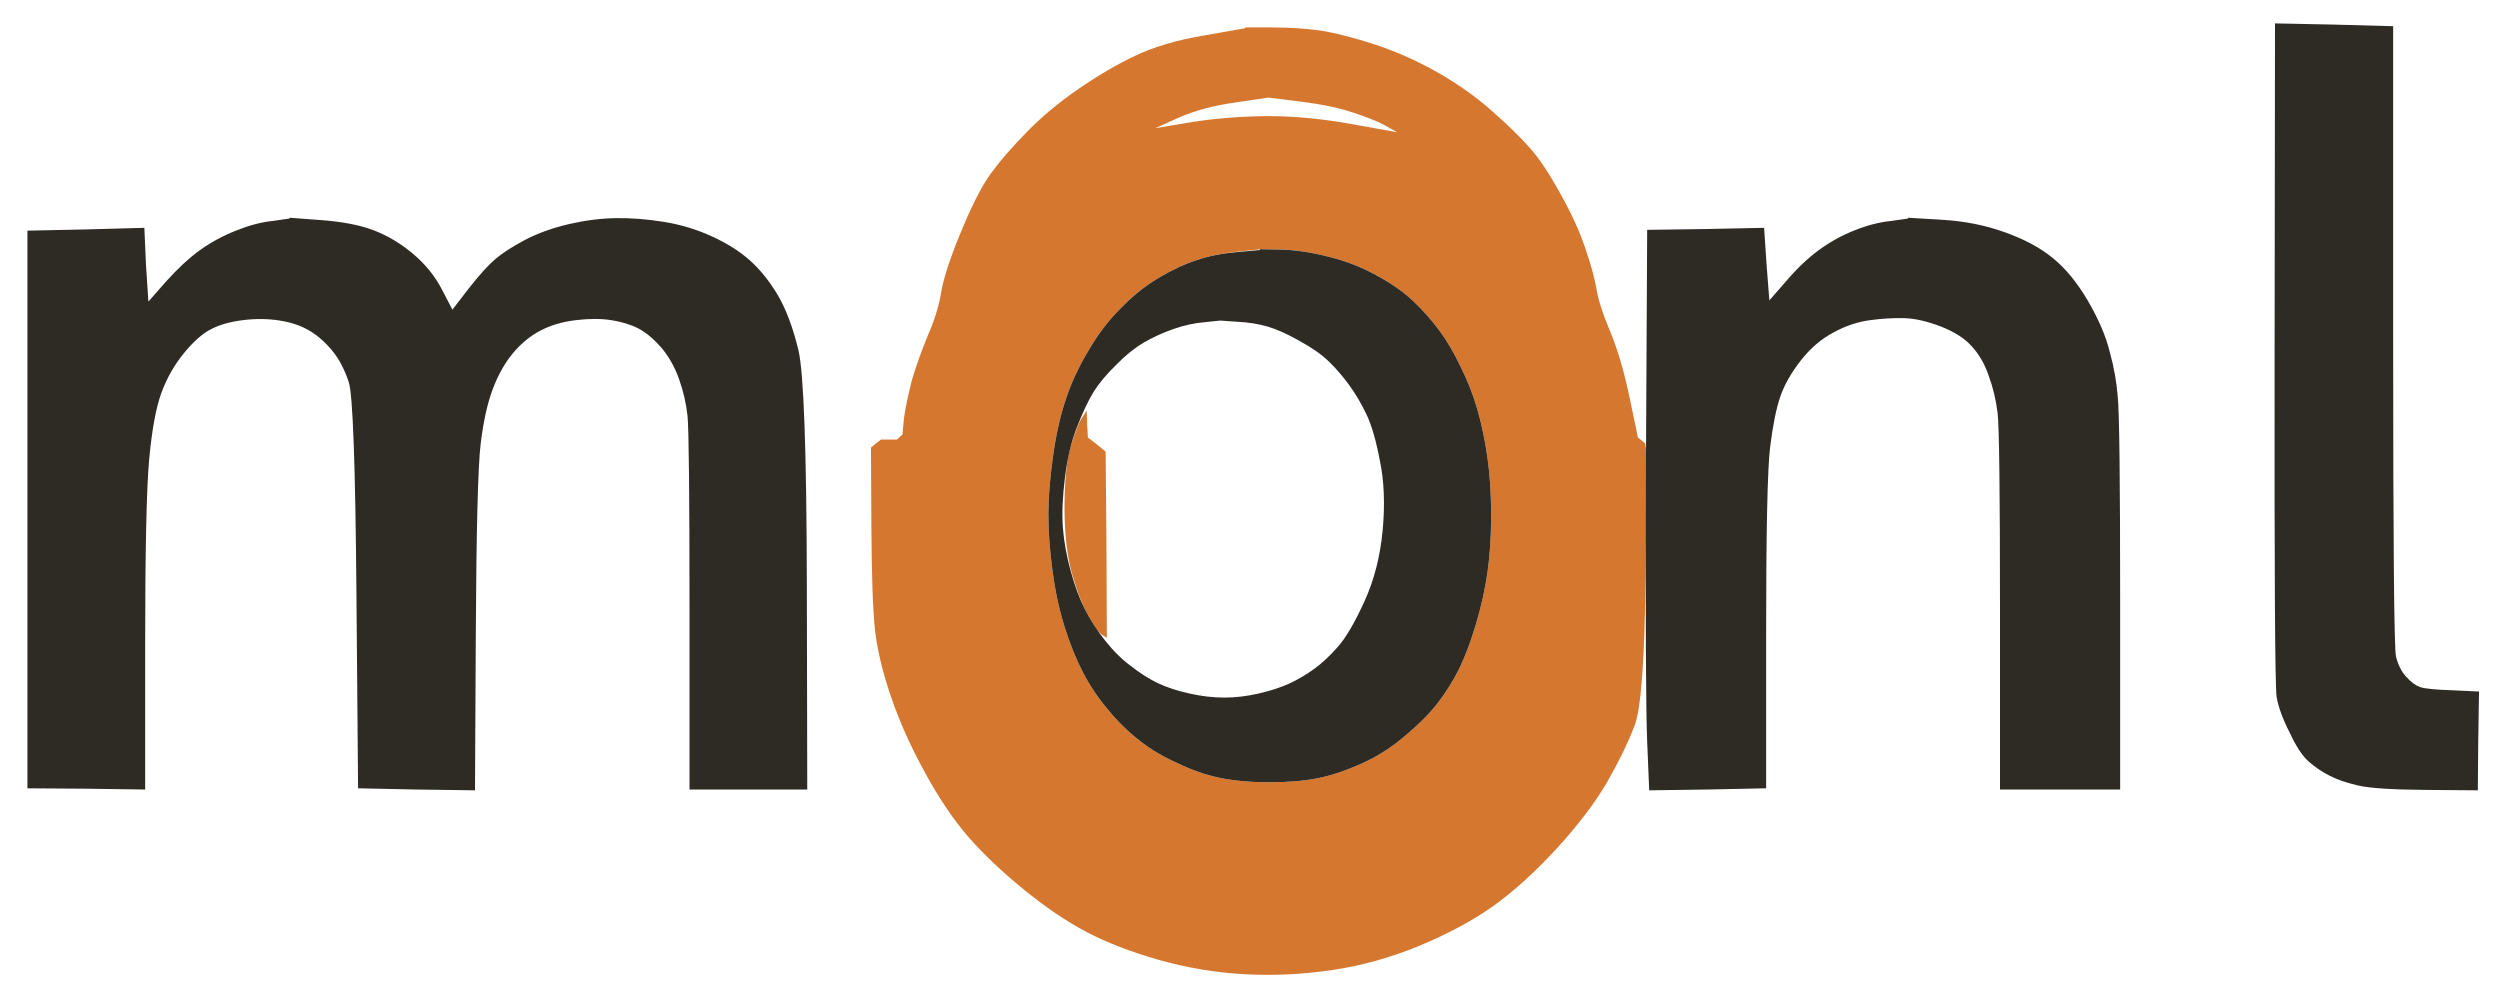
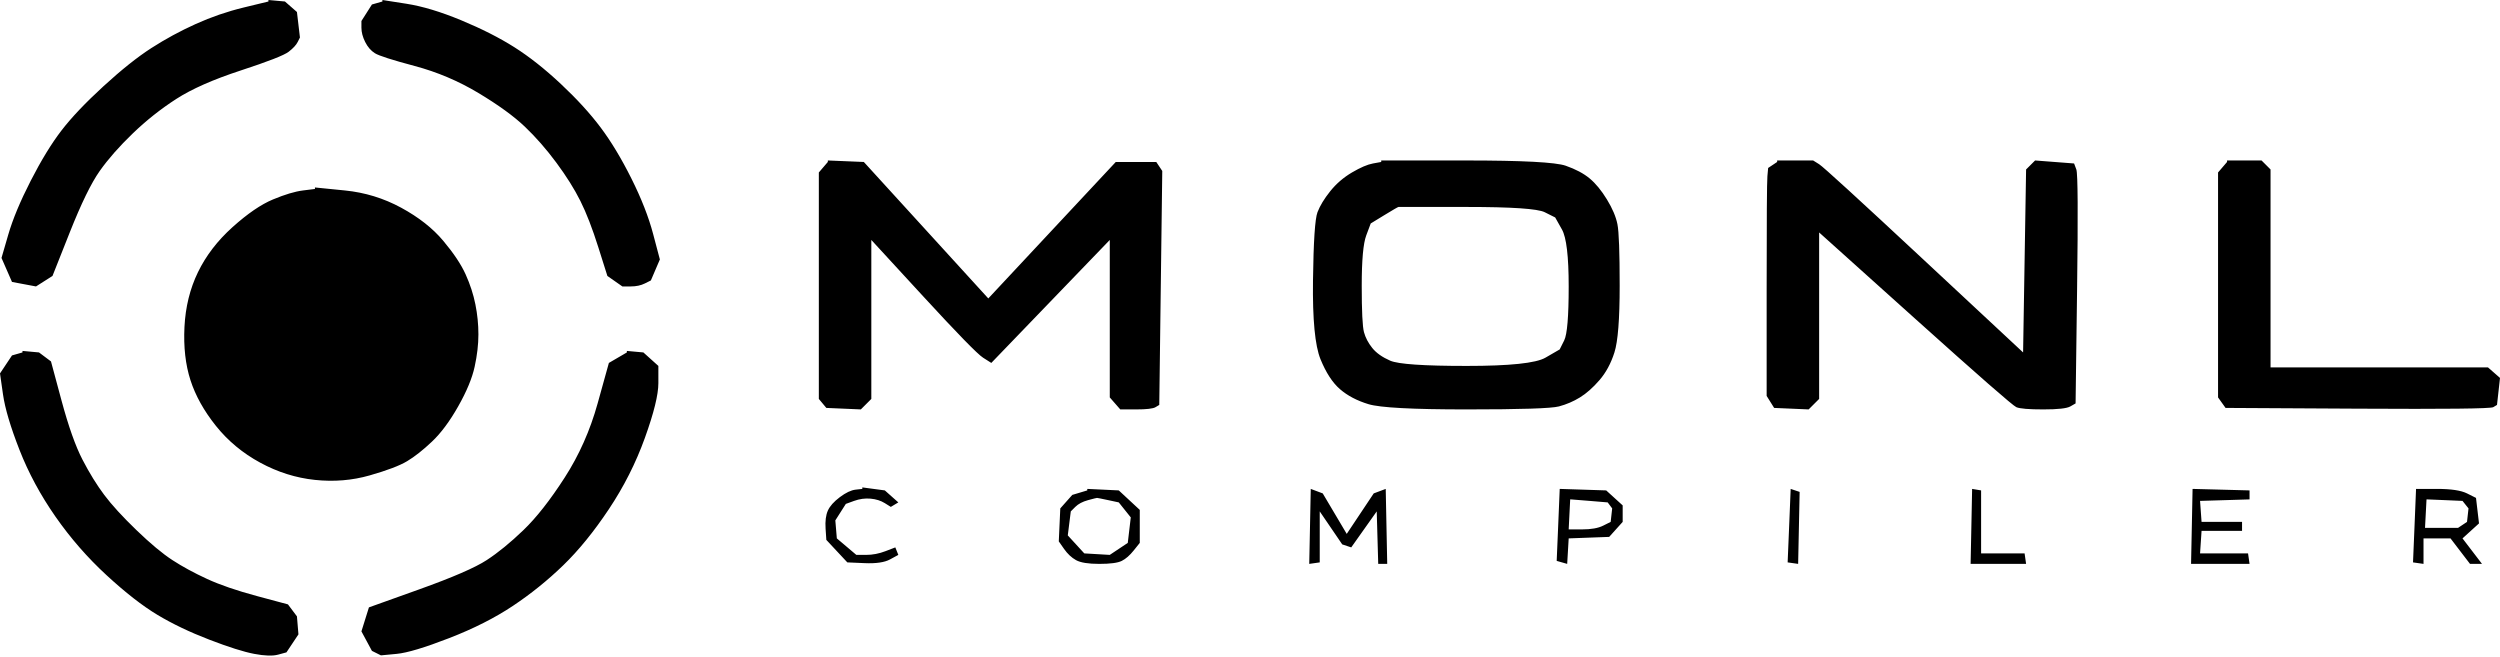
- <svg xmlns="http://www.w3.org/2000/svg" viewBox="0 0 620 246" role="img" aria-label="monl">
-   <path d="M308.8 6.9L308.8 6.8L315.4 6.8Q322.0 6.8 327.6 7.6Q333.2 8.5 341.2 11.1Q349.2 13.8 356.6 18.0Q364.0 22.2 370.1 27.6Q376.2 33.0 379.5 36.8Q382.8 40.5 386.9 47.9Q391.0 55.2 393.1 61.4Q395.2 67.5 395.9 71.5Q396.5 75.5 399.4 82.4Q402.2 89.2 404.2 98.9L406.2 108.5L407.1 109.2L408.0 110.0L408.2 111.2Q408.5 112.5 408.1 143.0Q407.8 173.5 405.4 179.9Q403.0 186.2 398.6 193.9Q394.2 201.5 386.1 210.4Q378.0 219.2 370.2 224.8Q362.5 230.2 351.9 234.6Q341.2 239.0 330.2 240.6Q319.2 242.2 308.5 241.6Q297.8 241.0 287.2 238.0Q276.8 235.0 269.4 231.1Q262.0 227.2 253.9 220.6Q245.8 214.0 240.1 207.5Q234.5 201.0 229.4 191.6Q224.2 182.2 221.0 172.9Q217.8 163.5 217.0 156.2Q216.2 149.0 216.1 130.0L216.0 111.0L217.2 110.0L218.5 109.0L220.5 109.0L222.5 109.0L223.1 108.4L223.8 107.8L224.2 103.6Q224.8 99.5 226.2 94.1Q227.8 88.8 230.1 83.2Q232.5 77.8 233.4 72.6Q234.2 67.5 238.2 57.8Q242.2 48.0 245.6 43.2Q249.0 38.5 254.5 32.9Q260.0 27.2 267.4 22.1Q274.8 17.0 281.6 13.8Q288.5 10.5 298.6 8.8L308.8 7.0L308.8 6.9ZM314.6 24.2Q314.5 24.2 306.5 25.4Q298.5 26.5 292.5 29.1L286.5 31.8L296.0 30.2Q305.5 28.8 314.9 28.8Q324.2 28.8 335.4 30.8L346.5 32.8L343.5 31.1Q340.5 29.5 335.5 27.9Q330.5 26.2 322.6 25.2Q314.8 24.2 314.6 24.2ZM312.9 61.8Q312.8 61.8 307.0 62.4Q301.2 63.0 296.8 64.5Q292.2 66.0 287.2 69.0Q282.2 72.0 277.8 76.6Q273.2 81.2 269.8 87.2Q266.2 93.2 264.2 99.4Q262.2 105.5 261.1 113.5Q260.0 121.5 260.0 127.6Q260.0 133.8 261.0 141.4Q262.0 149.0 264.0 155.4Q266.0 161.8 268.6 166.8Q271.2 171.8 274.8 176.0Q278.2 180.2 282.4 183.5Q286.5 186.8 291.9 189.2Q297.2 191.8 302.5 192.9Q307.8 194.0 314.8 194.0Q321.8 194.0 326.8 193.0Q331.8 192.0 337.6 189.4Q343.5 186.8 348.8 182.2Q354.0 177.8 356.9 173.9Q359.8 170.0 361.9 165.8Q364.0 161.5 366.0 154.9Q368.0 148.2 368.9 141.9Q369.8 135.5 369.8 127.8Q369.8 120.0 368.9 113.6Q368.0 107.2 366.4 101.6Q364.8 96.0 362.2 90.9Q359.8 85.8 356.9 81.9Q354.0 78.0 350.4 74.6Q346.8 71.2 341.2 68.2Q335.8 65.2 329.2 63.6Q322.8 62.0 317.9 61.9Q313.0 61.8 312.9 61.8ZM269.5 101.6L269.5 101.5L269.6 105.0L269.8 108.5L272.0 110.2L274.2 112.0L274.4 135.1L274.5 158.2L273.4 157.5Q272.2 156.8 270.1 153.1Q268.0 149.5 266.0 142.8Q264.0 136.0 264.0 125.9Q264.0 115.8 265.6 110.5Q267.2 105.2 268.4 103.5L269.5 101.8L269.5 101.6Z" fill="#d67730" fill-rule="evenodd" />
-   <path d="M564.2 5.9L564.2 5.8L578.9 6.1L593.5 6.5L593.5 83.0Q593.5 159.5 594.2 162.8Q595.0 166.0 596.8 167.9Q598.5 169.8 600.2 170.4Q602.0 171.0 608.4 171.2L614.8 171.5L614.6 183.8L614.5 196.0L601.8 195.9Q589.0 195.8 584.8 194.8Q580.5 193.8 577.8 192.4Q575.0 191.0 572.6 188.9Q570.2 186.8 567.8 181.6Q565.2 176.5 564.6 172.8Q564.0 169.0 564.1 87.5Q564.2 6.0 564.2 5.9ZM71.8 54.1L71.8 54.0L79.8 54.6Q87.8 55.2 92.9 57.2Q98.0 59.2 102.5 63.0Q107.0 66.8 109.6 71.8L112.2 76.8L116.2 71.6Q120.2 66.5 122.9 64.2Q125.5 62.0 130.2 59.5Q135.0 57.0 141.0 55.6Q147.0 54.2 152.6 54.1Q158.2 54.0 164.5 55.0Q170.8 56.0 176.5 58.6Q182.2 61.2 186.0 64.6Q189.8 68.0 192.9 73.2Q196.0 78.5 198.0 86.8Q200.0 95.0 200.1 145.4L200.2 195.8L185.6 195.8L171.0 195.8L171.0 151.8Q171.0 107.8 170.5 103.1Q170.0 98.5 168.4 94.0Q166.8 89.5 164.0 86.2Q161.2 83.0 158.4 81.5Q155.5 80.0 151.6 79.4Q147.8 78.8 142.8 79.4Q137.8 80.0 134.0 82.0Q130.2 84.0 127.2 87.6Q124.2 91.2 122.2 96.5Q120.2 101.8 119.2 110.1Q118.2 118.5 118.0 157.2L117.8 196.0L103.2 195.8L88.8 195.5L88.4 147.4Q88.0 99.2 86.5 94.8Q85.0 90.2 82.5 87.1Q80.0 84.0 76.9 82.1Q73.8 80.2 69.4 79.5Q65.0 78.8 60.2 79.4Q55.5 80.0 52.4 81.6Q49.2 83.2 45.6 87.6Q42.0 92.0 40.0 97.5Q38.0 103.0 37.0 113.9Q36.0 124.8 36.0 160.2L36.0 195.8L21.4 195.6L6.8 195.5L6.8 126.4L6.8 57.2L21.2 56.9L35.8 56.5L36.2 65.6L36.8 74.8L41.1 69.9Q45.5 65.0 49.5 62.1Q53.5 59.2 58.5 57.2Q63.5 55.2 67.6 54.8L71.8 54.2L71.8 54.1ZM473.2 54.1L473.2 54.0L481.6 54.5Q490.0 55.0 497.2 57.6Q504.5 60.2 509.1 64.0Q513.8 67.8 517.8 74.6Q521.8 81.5 523.2 87.2Q524.8 93.0 525.2 98.4Q525.8 103.8 525.8 149.8L525.8 195.8L510.9 195.8L496.0 195.8L496.0 151.5Q496.0 107.2 495.4 102.4Q494.8 97.5 493.2 93.2Q491.8 89.0 489.1 86.0Q486.5 83.0 481.4 81.0Q476.2 79.0 472.2 78.9Q468.2 78.8 463.8 79.4Q459.2 80.0 454.8 82.4Q450.2 84.8 446.6 89.4Q443.0 94.0 441.5 98.4Q440.0 102.8 439.0 110.8Q438.0 118.8 438.0 157.1L438.0 195.5L423.5 195.8L409.0 196.0L408.5 183.9Q408.0 171.8 408.2 114.4L408.5 57.0L423.0 56.8L437.5 56.5L438.1 65.5L438.8 74.5L442.9 69.8Q447.0 65.0 451.1 62.0Q455.2 59.0 460.0 57.1Q464.8 55.2 469.0 54.8L473.2 54.2L473.2 54.1ZM312.5 61.9L312.5 61.8L317.6 61.9Q322.8 62.0 329.2 63.6Q335.8 65.2 341.2 68.2Q346.8 71.2 350.4 74.6Q354.0 78.0 356.9 81.9Q359.8 85.8 362.2 90.9Q364.8 96.0 366.4 101.6Q368.0 107.2 368.9 113.6Q369.8 120.0 369.8 127.8Q369.8 135.5 368.9 141.9Q368.0 148.2 366.0 154.9Q364.0 161.5 361.9 165.8Q359.8 170.0 356.9 173.9Q354.0 177.8 348.8 182.2Q343.5 186.8 337.6 189.4Q331.8 192.0 326.8 193.0Q321.8 194.0 314.8 194.0Q307.8 194.0 302.5 192.9Q297.2 191.8 291.9 189.2Q286.5 186.8 282.4 183.5Q278.2 180.2 274.8 176.0Q271.2 171.8 268.6 166.8Q266.0 161.8 264.0 155.4Q262.0 149.0 261.0 141.4Q260.0 133.8 260.0 127.6Q260.0 121.5 261.1 113.5Q262.2 105.5 264.2 99.4Q266.2 93.2 269.8 87.2Q273.2 81.2 277.8 76.6Q282.2 72.0 287.2 69.0Q292.2 66.0 296.8 64.5Q301.2 63.0 306.9 62.5L312.5 62.0L312.5 61.9ZM302.6 79.5Q302.5 79.5 298.8 79.9Q295.0 80.2 291.0 81.6Q287.0 83.0 283.6 85.0Q280.2 87.0 276.8 90.5Q273.2 94.0 271.2 97.2Q269.2 100.5 267.1 105.9Q265.0 111.2 264.1 118.5Q263.2 125.8 263.6 130.9Q264.0 136.0 265.5 141.5Q267.0 147.0 269.0 151.0Q271.0 155.0 274.1 158.9Q277.2 162.8 280.5 165.2Q283.8 167.8 287.1 169.4Q290.5 171.0 295.0 172.0Q299.5 173.0 303.6 173.0Q307.8 173.0 312.1 172.0Q316.5 171.0 319.8 169.5Q323.0 168.0 325.9 165.9Q328.8 163.8 331.8 160.4Q334.8 157.0 338.4 149.1Q342.0 141.2 342.9 131.5Q343.8 121.8 342.2 114.2Q340.8 106.8 338.9 102.8Q337.0 98.8 334.6 95.5Q332.2 92.2 329.5 89.6Q326.8 87.0 322.2 84.5Q317.8 82.0 314.4 81.0Q311.0 80.0 306.9 79.8Q302.8 79.5 302.6 79.5Z" fill="#2e2b25" fill-rule="evenodd" />
+ <svg xmlns="http://www.w3.org/2000/svg" viewBox="0 0 1667 438" role="img" aria-label="Monl Compiler">
+   <path d="M179.00 0.50L179.00 0.00L184.50 0.50L190.00 1.00L194.00 4.50L198.00 8.00L199.00 16.50L200.00 25.00L198.50 28.00Q197.00 31.00 192.50 34.50Q188.00 38.00 160.50 47.00Q133.00 56.00 117.50 66.00Q102.00 76.00 88.50 89.00Q75.00 102.00 66.50 114.00Q58.00 126.00 46.50 155.00L35.00 184.00L29.50 187.50L24.00 191.00L16.00 189.50L8.00 188.00L4.50 180.00L1.00 172.00L5.50 156.50Q10.00 141.00 20.50 120.50Q31.00 100.00 41.00 87.00Q51.00 74.00 69.00 57.50Q87.00 41.00 101.00 32.00Q115.00 23.00 130.50 16.00Q146.00 9.00 162.50 5.00L179.00 1.00L179.00 0.50ZM255.00 0.50L255.00 0.00L271.00 2.50Q287.00 5.00 307.50 13.50Q328.00 22.00 343.00 31.50Q358.00 41.00 374.00 56.00Q390.00 71.00 400.50 85.00Q411.00 99.00 421.00 119.00Q431.00 139.00 435.50 156.00L440.00 173.00L437.00 180.00L434.00 187.00L430.00 189.00Q426.00 191.00 420.50 191.00L415.00 191.00L410.00 187.50L405.00 184.00L399.00 165.00Q393.00 146.00 387.00 134.00Q381.00 122.00 371.00 108.50Q361.00 95.00 350.00 84.50Q339.00 74.00 319.00 62.00Q299.00 50.00 276.50 44.00Q254.00 38.00 250.00 35.50Q246.00 33.00 243.50 28.00Q241.00 23.00 241.00 18.50L241.00 14.00L244.50 8.50L248.00 3.00L251.50 2.00L255.00 1.00L255.00 0.50ZM552.00 107.50L552.00 107.00L564.00 107.50L576.00 108.00L617.50 153.50L659.00 199.00L701.50 153.50L744.00 108.00L757.50 108.00L771.00 108.00L773.00 111.00L775.00 114.00L774.00 192.00L773.00 270.00L770.50 271.50Q768.00 273.00 757.50 273.00L747.00 273.00L743.50 269.00L740.00 265.00L740.00 212.50L740.00 160.00L700.50 201.00L661.00 242.00L655.50 238.50Q650.00 235.00 615.50 197.50L581.00 160.00L581.00 213.00L581.00 266.00L577.50 269.50L574.00 273.00L562.50 272.50L551.00 272.00L548.50 269.00L546.00 266.00L546.00 190.50L546.00 115.00L549.00 111.50L552.00 108.00L552.00 107.50ZM921.00 107.50L921.00 107.00L977.50 107.00Q1034.00 107.00 1044.00 110.50Q1054.00 114.00 1060.00 119.00Q1066.00 124.00 1071.50 133.00Q1077.00 142.00 1078.50 149.50Q1080.00 157.00 1080.00 190.50Q1080.00 224.00 1076.50 235.00Q1073.00 246.00 1066.50 253.50Q1060.00 261.00 1053.50 265.00Q1047.00 269.00 1039.50 271.00Q1032.00 273.00 978.00 273.00Q924.00 273.00 912.50 269.50Q901.00 266.00 893.50 259.50Q886.00 253.00 880.50 239.50Q875.00 226.00 875.50 187.00Q876.00 148.00 878.50 141.50Q881.00 135.00 887.00 127.50Q893.00 120.00 901.50 115.00Q910.00 110.00 915.50 109.00L921.00 108.00L921.00 107.50ZM1185.00 107.50L1185.00 107.00L1197.00 107.00L1209.00 107.00L1213.00 109.50Q1217.00 112.00 1283.00 173.50L1349.00 235.00L1350.00 174.00L1351.00 113.00L1354.00 110.00L1357.00 107.00L1370.00 108.00L1383.00 109.00L1384.50 113.00Q1386.00 117.00 1385.00 193.00L1384.00 269.00L1380.50 271.00Q1377.00 273.00 1362.50 273.00Q1348.00 273.00 1344.50 271.50Q1341.00 270.00 1277.00 212.50L1213.00 155.00L1213.00 210.50L1213.00 266.00L1209.50 269.50L1206.00 273.00L1194.50 272.50L1183.00 272.00L1180.50 268.00L1178.00 264.00L1178.00 193.50Q1178.00 123.00 1178.50 117.50L1179.00 112.00L1182.00 110.00L1185.00 108.00L1185.00 107.50ZM1485.00 107.50L1485.00 107.00L1496.50 107.00L1508.00 107.00L1511.00 110.00L1514.00 113.00L1514.00 179.00L1514.00 245.00L1586.50 245.00L1659.00 245.00L1663.00 248.50L1667.00 252.00L1666.00 261.00L1665.00 270.00L1662.50 271.50Q1660.00 273.00 1572.00 272.50L1484.00 272.00L1481.50 268.50L1479.00 265.00L1479.00 190.00L1479.00 115.00L1482.00 111.50L1485.00 108.00L1485.00 107.50ZM210.00 125.50L210.00 125.00L230.00 127.00Q250.00 129.00 267.50 138.50Q285.00 148.00 295.50 160.50Q306.00 173.00 310.50 183.00Q315.00 193.00 317.00 203.00Q319.00 213.00 319.00 223.00Q319.00 233.00 316.50 244.50Q314.00 256.00 305.50 271.00Q297.00 286.00 288.00 294.50Q279.00 303.00 271.50 307.50Q264.00 312.00 246.50 317.00Q229.00 322.00 210.00 320.00Q191.00 318.00 173.50 308.50Q156.00 299.00 144.00 284.00Q132.00 269.00 127.00 253.50Q122.00 238.00 123.00 218.00Q124.00 198.00 132.00 181.50Q140.00 165.00 155.00 151.50Q170.00 138.00 182.00 133.00Q194.00 128.00 202.00 127.00L210.00 126.00L210.00 125.50ZM932.50 138.00Q932.00 138.00 923.00 143.50L914.00 149.00L911.00 157.00Q908.00 165.00 908.00 190.50Q908.00 216.00 909.50 221.50Q911.00 227.00 915.00 232.00Q919.00 237.00 927.00 240.50Q935.00 244.00 978.00 244.00Q1021.00 244.00 1030.50 238.50L1040.00 233.00L1043.00 227.00Q1046.00 221.00 1046.00 191.00Q1046.00 161.00 1041.50 153.00L1037.00 145.00L1030.00 141.50Q1023.00 138.00 978.00 138.00Q933.00 138.00 932.50 138.00ZM15.00 234.50L15.00 234.00L20.50 234.50L26.00 235.00L30.00 238.00L34.00 241.00L41.00 267.00Q48.00 293.00 55.00 306.50Q62.00 320.00 69.50 330.00Q77.00 340.00 91.00 353.50Q105.00 367.00 115.00 373.50Q125.00 380.00 138.00 386.00Q151.00 392.00 171.50 397.50L192.00 403.00L195.00 407.00L198.00 411.00L198.50 417.00L199.00 423.00L195.00 429.00L191.00 435.00L185.50 436.50Q180.00 438.00 169.50 436.00Q159.00 434.00 139.50 426.50Q120.00 419.00 105.00 410.00Q90.00 401.00 71.00 383.50Q52.00 366.00 37.00 344.50Q22.00 323.00 13.00 300.00Q4.00 277.00 2.00 263.00L0.00 249.00L4.00 243.00L8.00 237.00L11.50 236.00L15.00 235.00L15.00 234.50ZM418.00 234.50L418.00 234.00L423.50 234.50L429.00 235.00L434.00 239.50L439.00 244.00L439.00 255.50Q439.00 267.00 430.00 292.00Q421.00 317.00 406.00 339.50Q391.00 362.00 375.50 377.00Q360.00 392.00 342.00 404.00Q324.00 416.00 299.50 425.50Q275.00 435.00 264.50 436.00L254.00 437.00L251.00 435.50L248.00 434.00L244.50 427.50L241.00 421.00L243.50 413.00L246.00 405.00L279.50 393.00Q313.00 381.00 324.50 373.50Q336.00 366.00 349.00 353.50Q362.00 341.00 376.50 318.50Q391.00 296.00 398.50 269.00L406.00 242.00L412.00 238.50L418.00 235.00L418.00 234.50ZM575.00 325.50L575.00 325.00L582.50 326.00L590.00 327.00L594.50 331.00L599.00 335.00L596.50 336.50L594.00 338.00L590.00 335.50Q586.00 333.00 580.50 332.50Q575.00 332.00 569.50 334.00L564.00 336.00L560.50 341.50L557.00 347.00L557.50 353.00L558.00 359.00L564.50 364.50L571.00 370.00L577.50 370.00Q584.00 370.00 590.50 367.50L597.00 365.00L598.00 367.50L599.00 370.00L593.50 373.00Q588.00 376.00 576.50 375.50L565.00 375.00L558.00 367.50L551.00 360.00L550.50 352.50Q550.00 345.00 552.00 340.50Q554.00 336.00 560.00 331.50Q566.00 327.00 570.50 326.50L575.00 326.00L575.00 325.50ZM725.00 326.50L725.00 326.00L735.50 326.50L746.00 327.00L753.00 333.50L760.00 340.00L760.00 351.00L760.00 362.00L756.00 367.00Q752.00 372.00 748.00 374.00Q744.00 376.00 733.00 376.00Q722.00 376.00 717.50 373.50Q713.00 371.00 709.50 366.00L706.00 361.00L706.50 350.00L707.00 339.00L711.00 334.50L715.00 330.00L720.00 328.50L725.00 327.00L725.00 326.50ZM874.00 326.50L874.00 326.00L878.00 327.50L882.00 329.00L890.00 342.50L898.00 356.00L907.00 342.50L916.00 329.00L920.00 327.50L924.00 326.00L924.50 351.00L925.00 376.00L922.00 376.00L919.00 376.00L918.50 358.50L918.00 341.00L909.50 353.00L901.00 365.00L898.00 364.00L895.00 363.00L887.50 352.00L880.00 341.00L880.00 358.00L880.00 375.00L876.50 375.50L873.00 376.00L873.50 351.50Q874.00 327.00 874.00 326.50ZM1040.00 326.50L1040.00 326.00L1055.50 326.50L1071.00 327.00L1076.50 332.00L1082.00 337.00L1082.00 342.50L1082.00 348.00L1077.50 353.00L1073.00 358.00L1059.50 358.50L1046.00 359.00L1045.50 367.50L1045.00 376.00L1041.50 375.00L1038.00 374.00L1039.00 350.50Q1040.00 327.00 1040.00 326.50ZM1194.00 326.50L1194.00 326.00L1197.00 327.00L1200.00 328.00L1199.50 352.00L1199.00 376.00L1195.50 375.50L1192.00 375.00L1193.00 351.00Q1194.00 327.00 1194.00 326.50ZM1315.00 326.50L1315.00 326.00L1318.00 326.50L1321.00 327.00L1321.00 348.00L1321.00 369.00L1335.50 369.00L1350.00 369.00L1350.50 372.50L1351.00 376.00L1332.50 376.00L1314.00 376.00L1314.50 351.50Q1315.00 327.00 1315.00 326.50ZM1462.00 326.50L1462.00 326.00L1481.00 326.50L1500.00 327.00L1500.00 330.00L1500.00 333.00L1483.50 333.50L1467.00 334.00L1467.50 341.00L1468.00 348.00L1481.50 348.00L1495.00 348.00L1495.00 351.00L1495.00 354.00L1481.50 354.00L1468.00 354.00L1467.50 361.50L1467.00 369.00L1483.00 369.00L1499.00 369.00L1499.50 372.50L1500.00 376.00L1480.50 376.00L1461.00 376.00L1461.50 351.50Q1462.00 327.00 1462.00 326.50ZM1611.00 326.50L1611.00 326.00L1625.00 326.00Q1639.00 326.00 1645.00 329.00L1651.00 332.00L1652.00 340.50L1653.00 349.00L1647.50 354.00L1642.00 359.00L1648.50 367.50L1655.00 376.00L1651.00 376.00L1647.00 376.00L1640.50 367.50L1634.00 359.00L1625.00 359.00L1616.00 359.00L1616.00 367.50L1616.00 376.00L1612.50 375.50L1609.00 375.00L1610.00 351.00Q1611.00 327.00 1611.00 326.50ZM731.50 332.00Q731.00 332.00 725.50 333.50Q720.00 335.00 717.00 338.00L714.00 341.00L713.00 349.00L712.00 357.00L717.50 363.00L723.00 369.00L731.50 369.50L740.00 370.00L746.00 366.00L752.00 362.00L753.00 353.50L754.00 345.00L750.00 340.00L746.00 335.00L739.00 333.50Q732.00 332.00 731.50 332.00ZM1047.50 333.00L1047.00 333.00L1046.50 343.00L1046.00 353.00L1055.00 353.00Q1064.00 353.00 1069.00 350.50L1074.00 348.00L1074.50 343.50L1075.00 339.00L1073.50 337.00L1072.00 335.00L1060.00 334.00Q1048.00 333.00 1047.50 333.00ZM1618.50 333.00L1618.00 333.00L1617.50 342.50L1617.00 352.00L1628.00 352.00L1639.00 352.00L1642.00 350.00L1645.00 348.00L1645.50 343.50L1646.00 339.00L1644.00 336.50L1642.00 334.00L1630.50 333.50Q1619.00 333.00 1618.50 333.00Z" fill="currentColor" fill-rule="evenodd" />
</svg>
